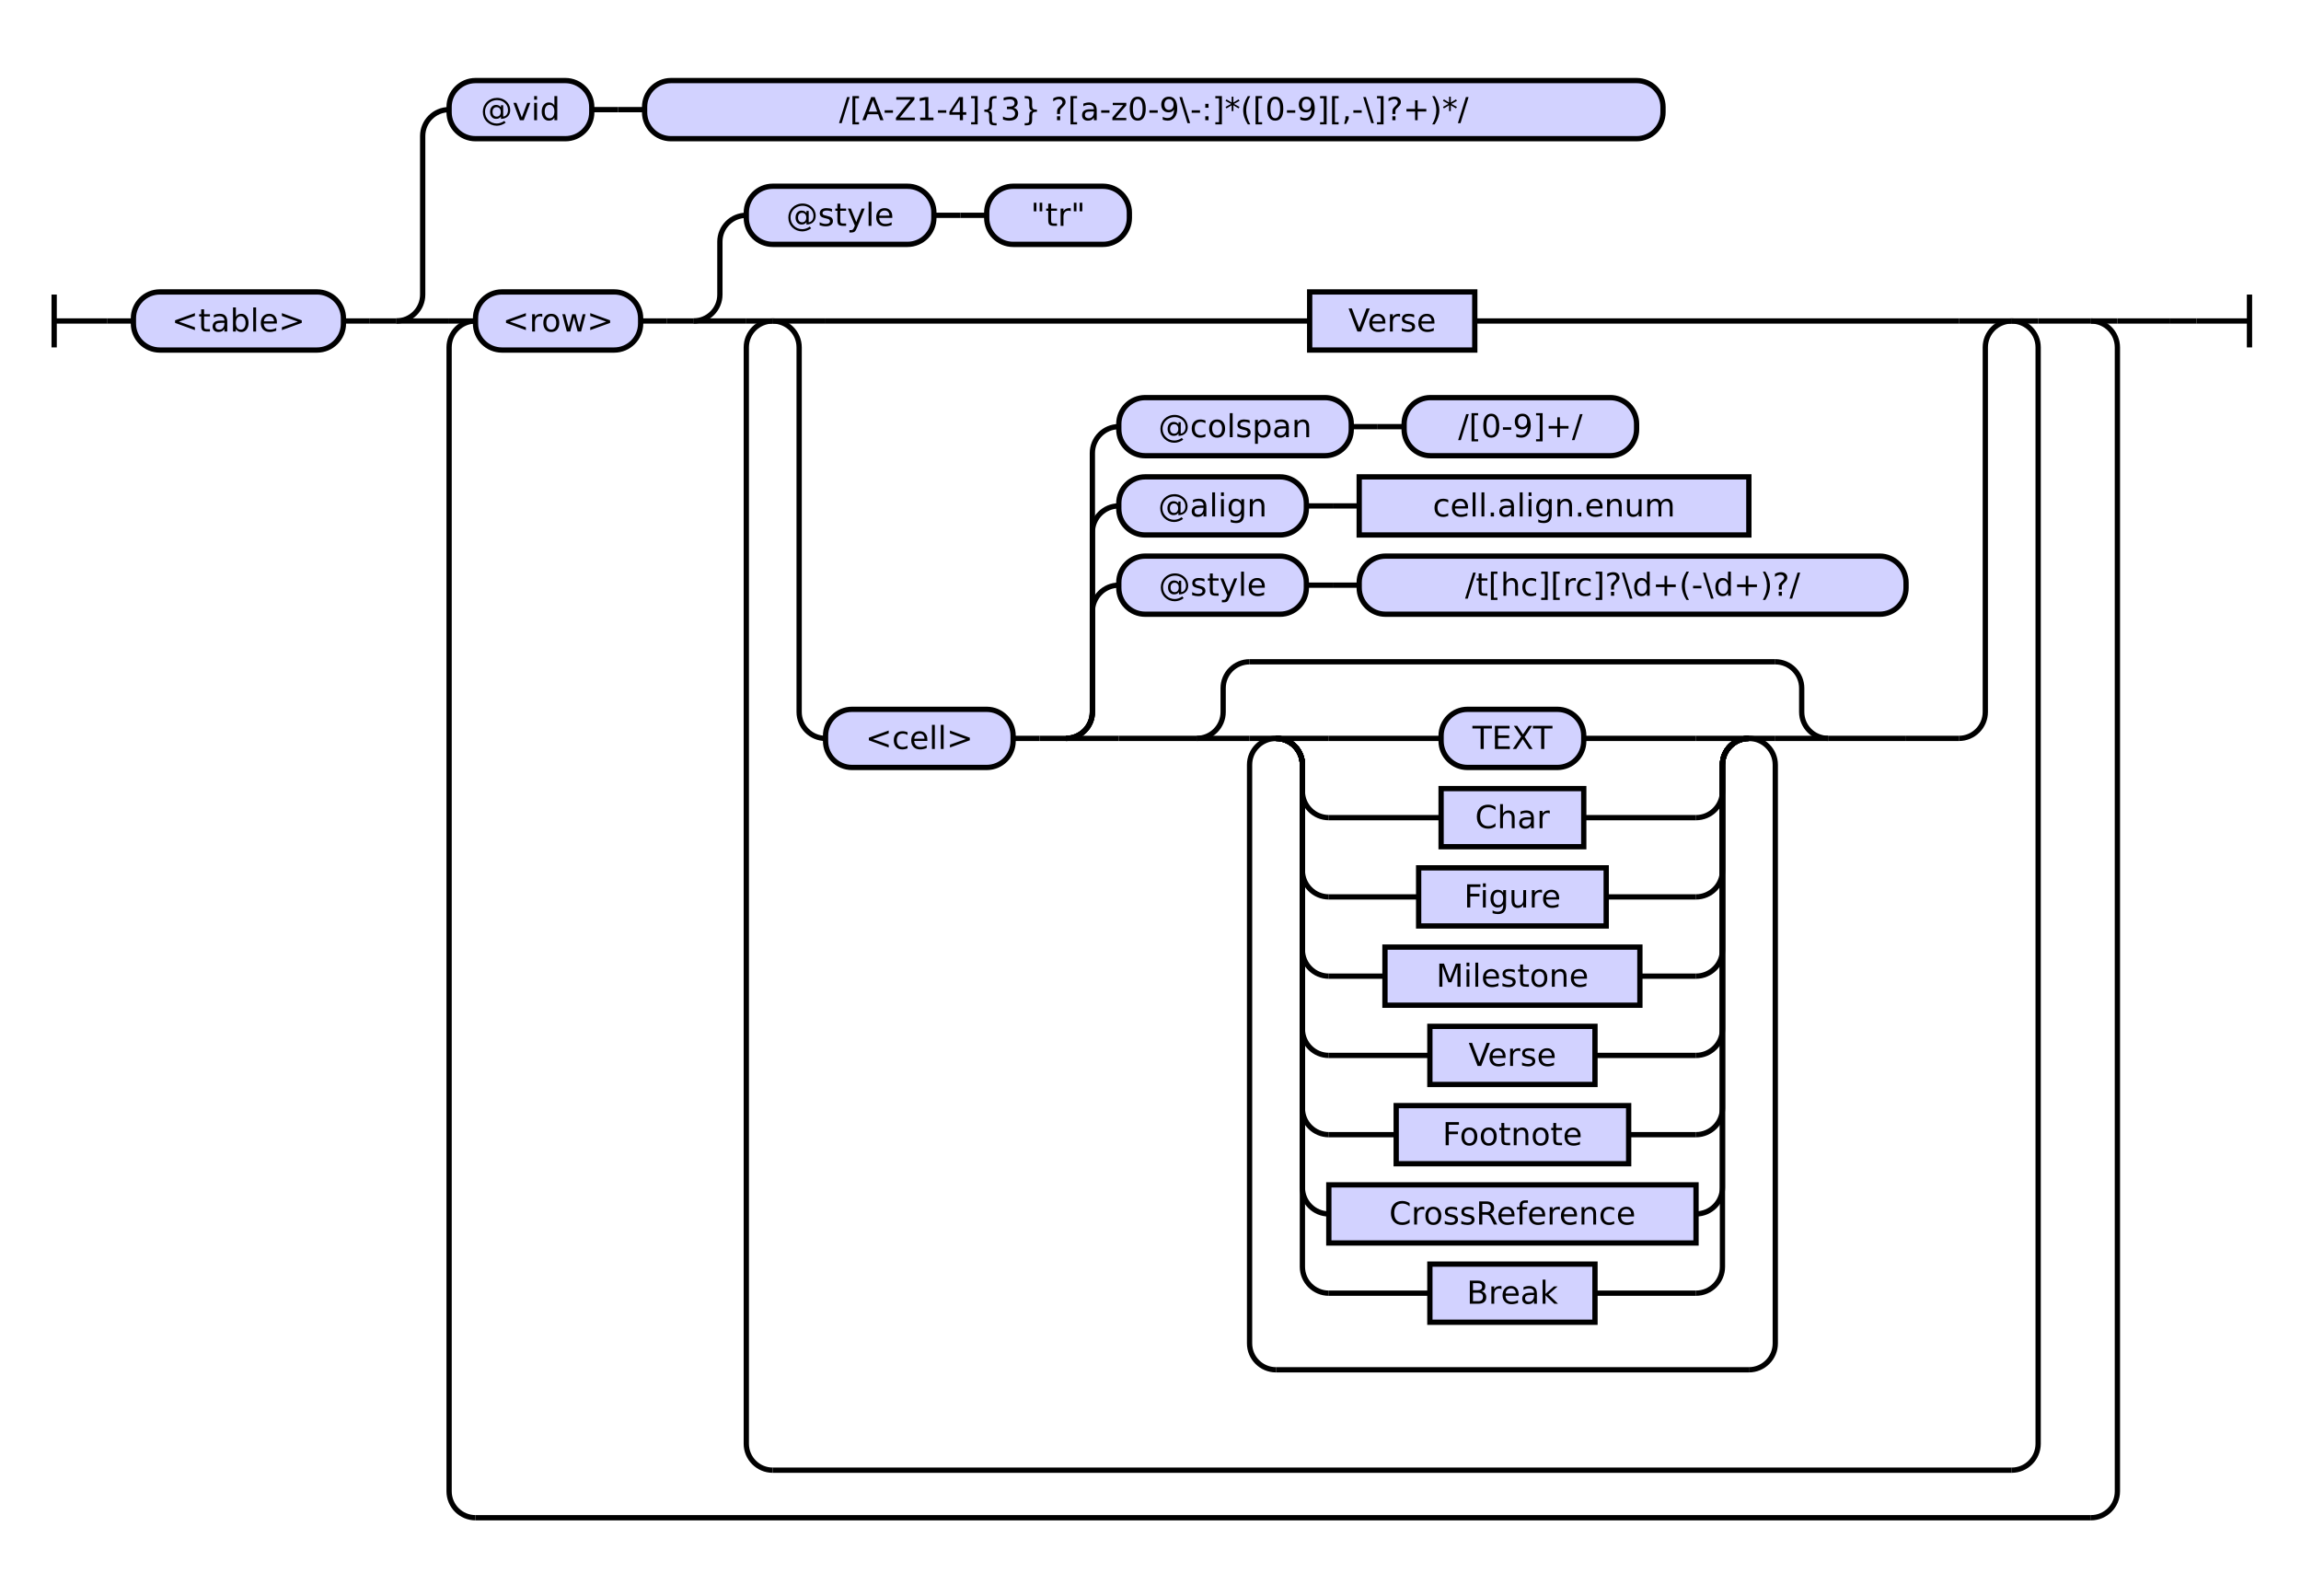
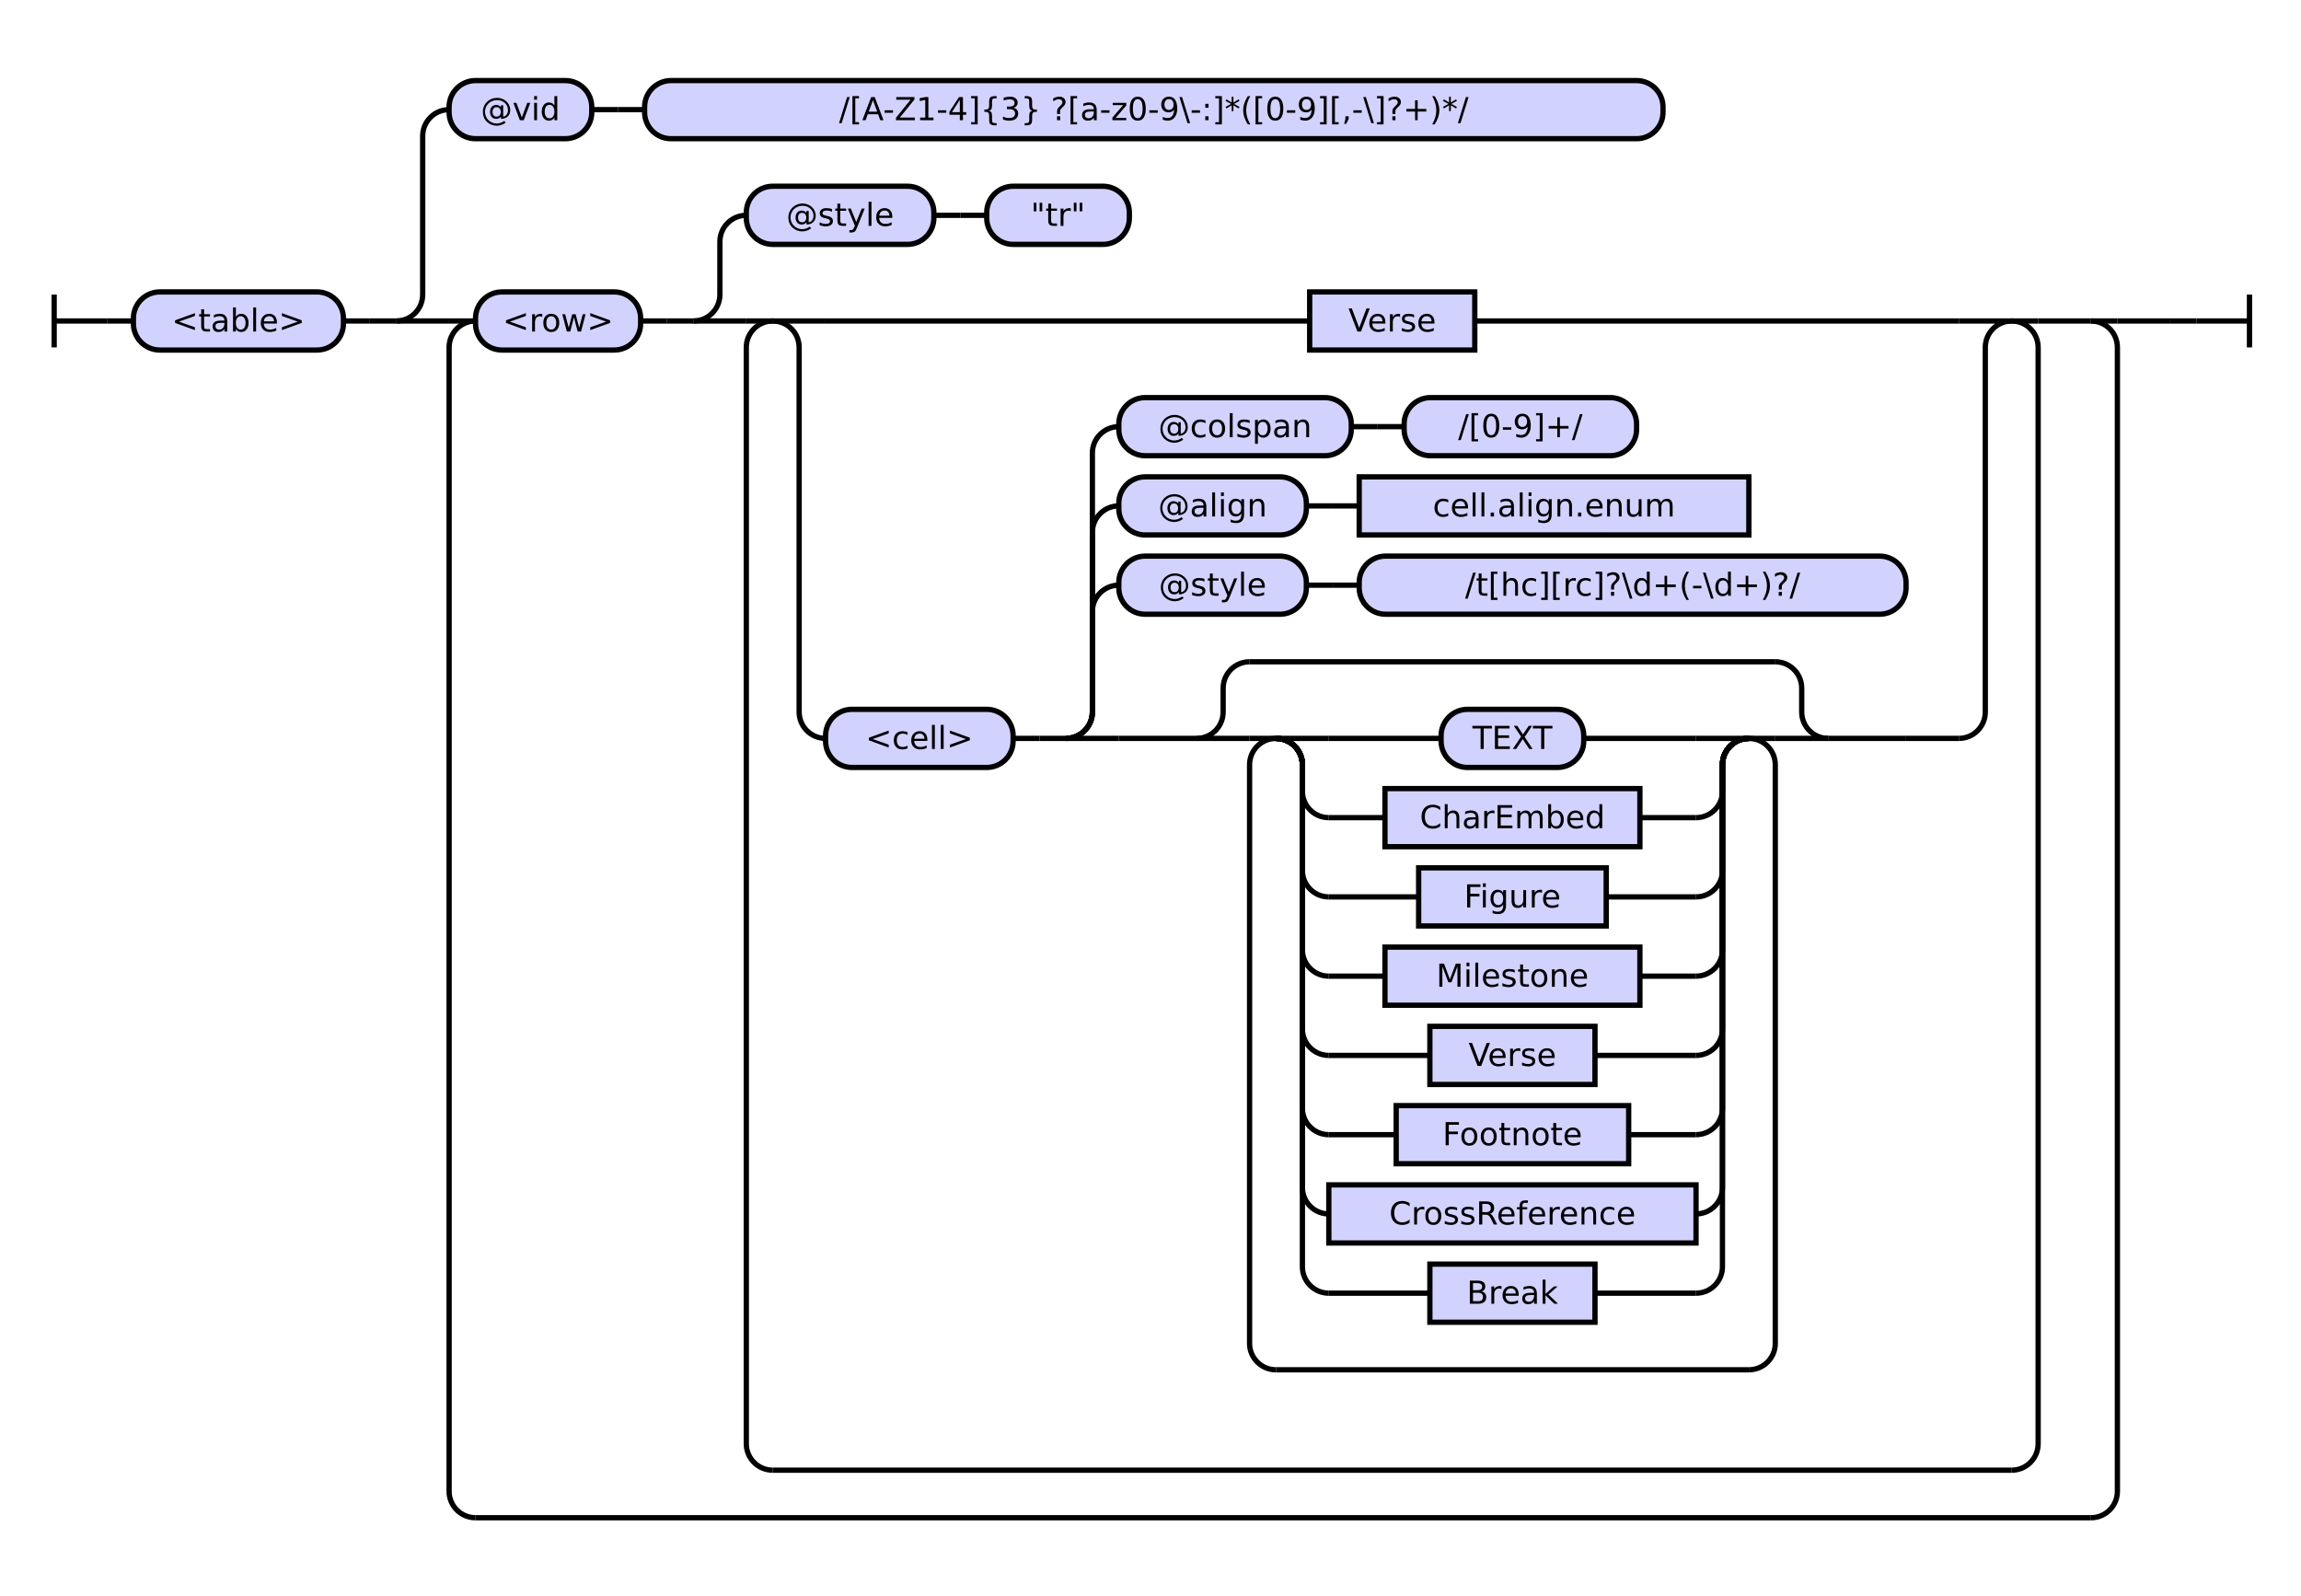
<svg xmlns="http://www.w3.org/2000/svg" class="railroad-diagram" height="604" viewBox="0 0 871.0 604" width="871.0">
  <g transform="translate(.5 .5)">
    <style>/*  */

    svg.railroad-diagram {
        background-color: hsl(30,20%,95%);
    }
    svg.railroad-diagram path {
        stroke-width: 2;
        stroke: black;
        fill: none;
    }
    svg.railroad-diagram text {
        font-size: 12px;
        text-anchor: middle;
        font-family: DejaVu Sans;
    }
    svg.railroad-diagram text.label {
        text-anchor:start;
    }
    svg.railroad-diagram text.comment {
        font-family: DejaVu Sans;
        font-size: 14px;
    }
    svg.railroad-diagram rect{
        stroke-width: 2;
        stroke: black;
        fill: rgb(210, 210, 255);
    }
    svg.railroad-diagram rect.group-box {
        stroke: gray;
        stroke-dasharray: 10 5;
        fill: none;
    }
    .terminal {
        font-family: DejaVu Sans;
    }
    svg.railroad-diagram g.altterminal rect {
        fill: rgb(251, 252, 207)
    }

/*  */
</style>
    <g>
      <path d="M 20 111 v 20 m 0 -10 h 20" />
    </g>
    <path d="M 40 121 h 10" />
    <g>
      <path d="M 50 121 h 0.0" />
      <path d="M 821.0 121 h 0.0" />
      <g>
        <path d="M 50.0 121 h 0.0" />
        <path d="M 821.0 121 h 0.0" />
        <g class="terminal ">
          <path d="M 50.0 121 h 0.0" />
          <path d="M 129.5 121 h 0.0" />
          <rect height="22" rx="10" ry="10" width="79.5" x="50.0" y="110" />
          <text x="89.75" y="125">&lt;table&gt;</text>
        </g>
        <path d="M 129.5 121 h 10" />
        <path d="M 139.5 121 h 10" />
        <g>
          <path d="M 149.5 121 h 0.0" />
          <path d="M 821.0 121 h 0.0" />
          <path d="M 149.5 121 a 10 10 0 0 0 10 -10 v -60 a 10 10 0 0 1 10 -10" />
          <g>
            <path d="M 169.5 41 h 0.0" />
            <path d="M 629.0 41 h 0.0" />
            <g class="terminal ">
              <path d="M 169.5 41 h 0.0" />
              <path d="M 223.5 41 h 0.0" />
              <rect height="22" rx="10" ry="10" width="54.0" x="169.5" y="30" />
              <text x="196.5" y="45">@vid</text>
            </g>
            <path d="M 223.5 41 h 10" />
            <path d="M 233.5 41 h 10" />
            <g class="terminal ">
              <path d="M 243.5 41 h 0.0" />
              <path d="M 629.0 41 h 0.0" />
              <rect height="22" rx="10" ry="10" width="385.5" x="243.5" y="30" />
              <text x="436.25" y="45">/[A-Z1-4]{3} ?[a-z0-9\-:]*(‏?[\-,][0-9]+)*/</text>
            </g>
          </g>
          <path d="M 149.5 121 h 20" />
          <g>
            <path d="M 169.5 121 h 0.0" />
            <path d="M 801.0 121 h 0.0" />
            <path d="M 169.5 121 h 10" />
            <g>
              <path d="M 179.5 121 h 0.0" />
              <path d="M 791.0 121 h 0.0" />
              <g class="terminal ">
                <path d="M 179.5 121 h 0.0" />
                <path d="M 242.0 121 h 0.0" />
                <rect height="22" rx="10" ry="10" width="62.5" x="179.5" y="110" />
                <text x="210.75" y="125">&lt;row&gt;</text>
              </g>
              <path d="M 242.0 121 h 10" />
              <path d="M 252.0 121 h 10" />
              <g>
                <path d="M 262.0 121 h 0.0" />
                <path d="M 791.0 121 h 0.0" />
                <path d="M 262.0 121 a 10 10 0 0 0 10 -10 v -20 a 10 10 0 0 1 10 -10" />
                <g>
                  <path d="M 282.0 81 h 0.0" />
                  <path d="M 427.0 81 h 0.0" />
                  <g class="terminal ">
                    <path d="M 282.0 81 h 0.0" />
                    <path d="M 353.0 81 h 0.0" />
                    <rect height="22" rx="10" ry="10" width="71.0" x="282.0" y="70" />
                    <text x="317.5" y="85">@style</text>
                  </g>
                  <path d="M 353.0 81 h 10" />
                  <path d="M 363.0 81 h 10" />
                  <g class="terminal ">
                    <path d="M 373.0 81 h 0.0" />
                    <path d="M 427.0 81 h 0.0" />
                    <rect height="22" rx="10" ry="10" width="54.0" x="373.0" y="70" />
                    <text x="400.0" y="85">"tr"</text>
                  </g>
                </g>
                <path d="M 262.0 121 h 20" />
                <g>
                  <path d="M 282.0 121 h 0.0" />
                  <path d="M 771.0 121 h 0.0" />
                  <path d="M 282.0 121 h 10" />
                  <g>
                    <path d="M 292.0 121 h 0.0" />
                    <path d="M 761.0 121 h 0.0" />
                    <path d="M 292.0 121 h 20" />
                    <g class="non-terminal ">
                      <path d="M 312.0 121 h 183.25" />
                      <path d="M 557.75 121 h 183.25" />
                      <rect height="22" width="62.5" x="495.25" y="110" />
                      <text x="526.5" y="125">Verse</text>
                    </g>
                    <path d="M 741.0 121 h 20" />
                    <path d="M 292.0 121 a 10 10 0 0 1 10 10 v 138 a 10 10 0 0 0 10 10" />
                    <g>
                      <path d="M 312.0 279 h 0.0" />
                      <path d="M 741.0 279 h 0.0" />
                      <g class="terminal ">
                        <path d="M 312.0 279 h 0.0" />
                        <path d="M 383.0 279 h 0.0" />
                        <rect height="22" rx="10" ry="10" width="71.0" x="312.0" y="268" />
                        <text x="347.5" y="283">&lt;cell&gt;</text>
                      </g>
                      <path d="M 383.0 279 h 10" />
                      <path d="M 393.0 279 h 10" />
                      <g>
                        <path d="M 403.0 279 h 0.0" />
                        <path d="M 741.0 279 h 0.0" />
                        <path d="M 403.0 279 a 10 10 0 0 0 10 -10 v -38 a 10 10 0 0 1 10 -10" />
                        <g>
                          <path d="M 423.0 221 h 0.0" />
                          <path d="M 721.0 221 h 0.0" />
                          <g class="terminal ">
                            <path d="M 423.0 221 h 0.0" />
                            <path d="M 494.0 221 h 0.0" />
                            <rect height="22" rx="10" ry="10" width="71.0" x="423.0" y="210" />
                            <text x="458.5" y="225">@style</text>
                          </g>
                          <path d="M 494.0 221 h 10" />
                          <path d="M 504.0 221 h 10" />
                          <g class="terminal ">
                            <path d="M 514.0 221 h 0.0" />
                            <path d="M 721.0 221 h 0.0" />
                            <rect height="22" rx="10" ry="10" width="207.0" x="514.0" y="210" />
                            <text x="617.5" y="225">/t[hc][rc]?\d+(-\d+)?/</text>
                          </g>
                        </g>
                        <path d="M 403.0 279 a 10 10 0 0 0 10 -10 v -68 a 10 10 0 0 1 10 -10" />
                        <g>
                          <path d="M 423.0 191 h 0.0" />
                          <path d="M 661.5 191 h 0.0" />
                          <g class="terminal ">
                            <path d="M 423.0 191 h 0.0" />
                            <path d="M 494.0 191 h 0.0" />
                            <rect height="22" rx="10" ry="10" width="71.0" x="423.0" y="180" />
                            <text x="458.5" y="195">@align</text>
                          </g>
                          <path d="M 494.0 191 h 10" />
                          <path d="M 504.0 191 h 10" />
                          <g class="non-terminal ">
                            <path d="M 514.0 191 h 0.0" />
                            <path d="M 661.5 191 h 0.0" />
                            <rect height="22" width="147.5" x="514.0" y="180" />
                            <text x="587.75" y="195">cell.align.enum</text>
                          </g>
                        </g>
                        <path d="M 403.0 279 a 10 10 0 0 0 10 -10 v -98 a 10 10 0 0 1 10 -10" />
                        <g>
                          <path d="M 423.0 161 h 0.0" />
                          <path d="M 619.0 161 h 0.0" />
                          <g class="terminal ">
                            <path d="M 423.0 161 h 0.0" />
                            <path d="M 511.0 161 h 0.0" />
                            <rect height="22" rx="10" ry="10" width="88.0" x="423.0" y="150" />
                            <text x="467.0" y="165">@colspan</text>
                          </g>
                          <path d="M 511.0 161 h 10" />
                          <path d="M 521.0 161 h 10" />
                          <g class="terminal ">
                            <path d="M 531.0 161 h 0.0" />
                            <path d="M 619.0 161 h 0.0" />
                            <rect height="22" rx="10" ry="10" width="88.0" x="531.0" y="150" />
                            <text x="575.0" y="165">/[0-9]+/</text>
                          </g>
                        </g>
                        <path d="M 403.0 279 h 20" />
                        <g>
                          <path d="M 423.0 279 h 29.5" />
                          <path d="M 691.5 279 h 29.5" />
                          <path d="M 452.5 279 a 10 10 0 0 0 10 -10 v -9 a 10 10 0 0 1 10 -10" />
                          <g>
                            <path d="M 472.5 250 h 199.0" />
                          </g>
                          <path d="M 671.5 250 a 10 10 0 0 1 10 10 v 9 a 10 10 0 0 0 10 10" />
                          <path d="M 452.5 279 h 20" />
                          <g>
                            <path d="M 472.5 279 h 0.0" />
                            <path d="M 671.5 279 h 0.0" />
                            <path d="M 472.5 279 h 10" />
                            <g>
                              <path d="M 482.5 279 h 0.0" />
                              <path d="M 661.5 279 h 0.0" />
                              <path d="M 482.5 279 h 20" />
                              <g class="terminal ">
                                <path d="M 502.5 279 h 42.5" />
                                <path d="M 599.0 279 h 42.5" />
                                <rect height="22" rx="10" ry="10" width="54.0" x="545.0" y="268" />
                                <text x="572.0" y="283">TEXT</text>
                              </g>
                              <path d="M 641.5 279 h 20" />
                              <path d="M 482.5 279 a 10 10 0 0 1 10 10 v 10 a 10 10 0 0 0 10 10" />
                              <g class="non-terminal ">
-                                 <path d="M 502.5 309 h 42.5" />
-                                 <path d="M 599.0 309 h 42.5" />
-                                 <rect height="22" width="54.0" x="545.0" y="298" />
-                                 <text x="572.0" y="313">Char</text>
+                                 <path d="M 502.5 309 h 21.25" />
+                                 <path d="M 620.25 309 h 21.25" />
+                                 <rect height="22" width="96.5" x="523.75" y="298" />
+                                 <text x="572.0" y="313">CharEmbed</text>
                              </g>
                              <path d="M 641.5 309 a 10 10 0 0 0 10 -10 v -10 a 10 10 0 0 1 10 -10" />
                              <path d="M 482.5 279 a 10 10 0 0 1 10 10 v 40 a 10 10 0 0 0 10 10" />
                              <g class="non-terminal ">
                                <path d="M 502.5 339 h 34.0" />
                                <path d="M 607.5 339 h 34.0" />
                                <rect height="22" width="71.0" x="536.5" y="328" />
                                <text x="572.0" y="343">Figure</text>
                              </g>
                              <path d="M 641.5 339 a 10 10 0 0 0 10 -10 v -40 a 10 10 0 0 1 10 -10" />
                              <path d="M 482.5 279 a 10 10 0 0 1 10 10 v 70 a 10 10 0 0 0 10 10" />
                              <g class="non-terminal ">
                                <path d="M 502.5 369 h 21.25" />
                                <path d="M 620.25 369 h 21.25" />
                                <rect height="22" width="96.5" x="523.75" y="358" />
                                <text x="572.0" y="373">Milestone</text>
                              </g>
                              <path d="M 641.5 369 a 10 10 0 0 0 10 -10 v -70 a 10 10 0 0 1 10 -10" />
                              <path d="M 482.5 279 a 10 10 0 0 1 10 10 v 100 a 10 10 0 0 0 10 10" />
                              <g class="non-terminal ">
                                <path d="M 502.5 399 h 38.25" />
                                <path d="M 603.25 399 h 38.25" />
                                <rect height="22" width="62.5" x="540.75" y="388" />
                                <text x="572.0" y="403">Verse</text>
                              </g>
                              <path d="M 641.5 399 a 10 10 0 0 0 10 -10 v -100 a 10 10 0 0 1 10 -10" />
                              <path d="M 482.5 279 a 10 10 0 0 1 10 10 v 130 a 10 10 0 0 0 10 10" />
                              <g class="non-terminal ">
                                <path d="M 502.5 429 h 25.5" />
                                <path d="M 616.0 429 h 25.5" />
                                <rect height="22" width="88.0" x="528.0" y="418" />
                                <text x="572.0" y="433">Footnote</text>
                              </g>
                              <path d="M 641.5 429 a 10 10 0 0 0 10 -10 v -130 a 10 10 0 0 1 10 -10" />
                              <path d="M 482.5 279 a 10 10 0 0 1 10 10 v 160 a 10 10 0 0 0 10 10" />
                              <g class="non-terminal ">
                                <path d="M 502.5 459 h 0.0" />
                                <path d="M 641.5 459 h 0.0" />
                                <rect height="22" width="139.0" x="502.5" y="448" />
                                <text x="572.0" y="463">CrossReference</text>
                              </g>
                              <path d="M 641.5 459 a 10 10 0 0 0 10 -10 v -160 a 10 10 0 0 1 10 -10" />
                              <path d="M 482.5 279 a 10 10 0 0 1 10 10 v 190 a 10 10 0 0 0 10 10" />
                              <g class="non-terminal ">
                                <path d="M 502.5 489 h 38.25" />
                                <path d="M 603.25 489 h 38.25" />
                                <rect height="22" width="62.5" x="540.75" y="478" />
                                <text x="572.0" y="493">Break</text>
                              </g>
                              <path d="M 641.5 489 a 10 10 0 0 0 10 -10 v -190 a 10 10 0 0 1 10 -10" />
                            </g>
                            <path d="M 661.5 279 h 10" />
                            <path d="M 482.5 279 a 10 10 0 0 0 -10 10 v 219 a 10 10 0 0 0 10 10" />
                            <g>
                              <path d="M 482.5 518 h 179.0" />
                            </g>
                            <path d="M 661.5 518 a 10 10 0 0 0 10 -10 v -219 a 10 10 0 0 0 -10 -10" />
                          </g>
                          <path d="M 671.5 279 h 20" />
                        </g>
                        <path d="M 721.0 279 h 20" />
                      </g>
                    </g>
                    <path d="M 741.0 279 a 10 10 0 0 0 10 -10 v -138 a 10 10 0 0 1 10 -10" />
                  </g>
                  <path d="M 761.0 121 h 10" />
                  <path d="M 292.0 121 a 10 10 0 0 0 -10 10 v 415 a 10 10 0 0 0 10 10" />
                  <g>
                    <path d="M 292.0 556 h 469.0" />
                  </g>
                  <path d="M 761.0 556 a 10 10 0 0 0 10 -10 v -415 a 10 10 0 0 0 -10 -10" />
                </g>
                <path d="M 771.0 121 h 20" />
              </g>
            </g>
            <path d="M 791.0 121 h 10" />
            <path d="M 179.5 121 a 10 10 0 0 0 -10 10 v 433 a 10 10 0 0 0 10 10" />
            <g>
              <path d="M 179.5 574 h 611.5" />
            </g>
            <path d="M 791.0 574 a 10 10 0 0 0 10 -10 v -433 a 10 10 0 0 0 -10 -10" />
          </g>
          <path d="M 801.0 121 h 20" />
        </g>
      </g>
    </g>
    <path d="M 821.0 121 h 10" />
    <path d="M 831.0 121 h 20 m 0 -10 v 20" />
  </g>
</svg>
